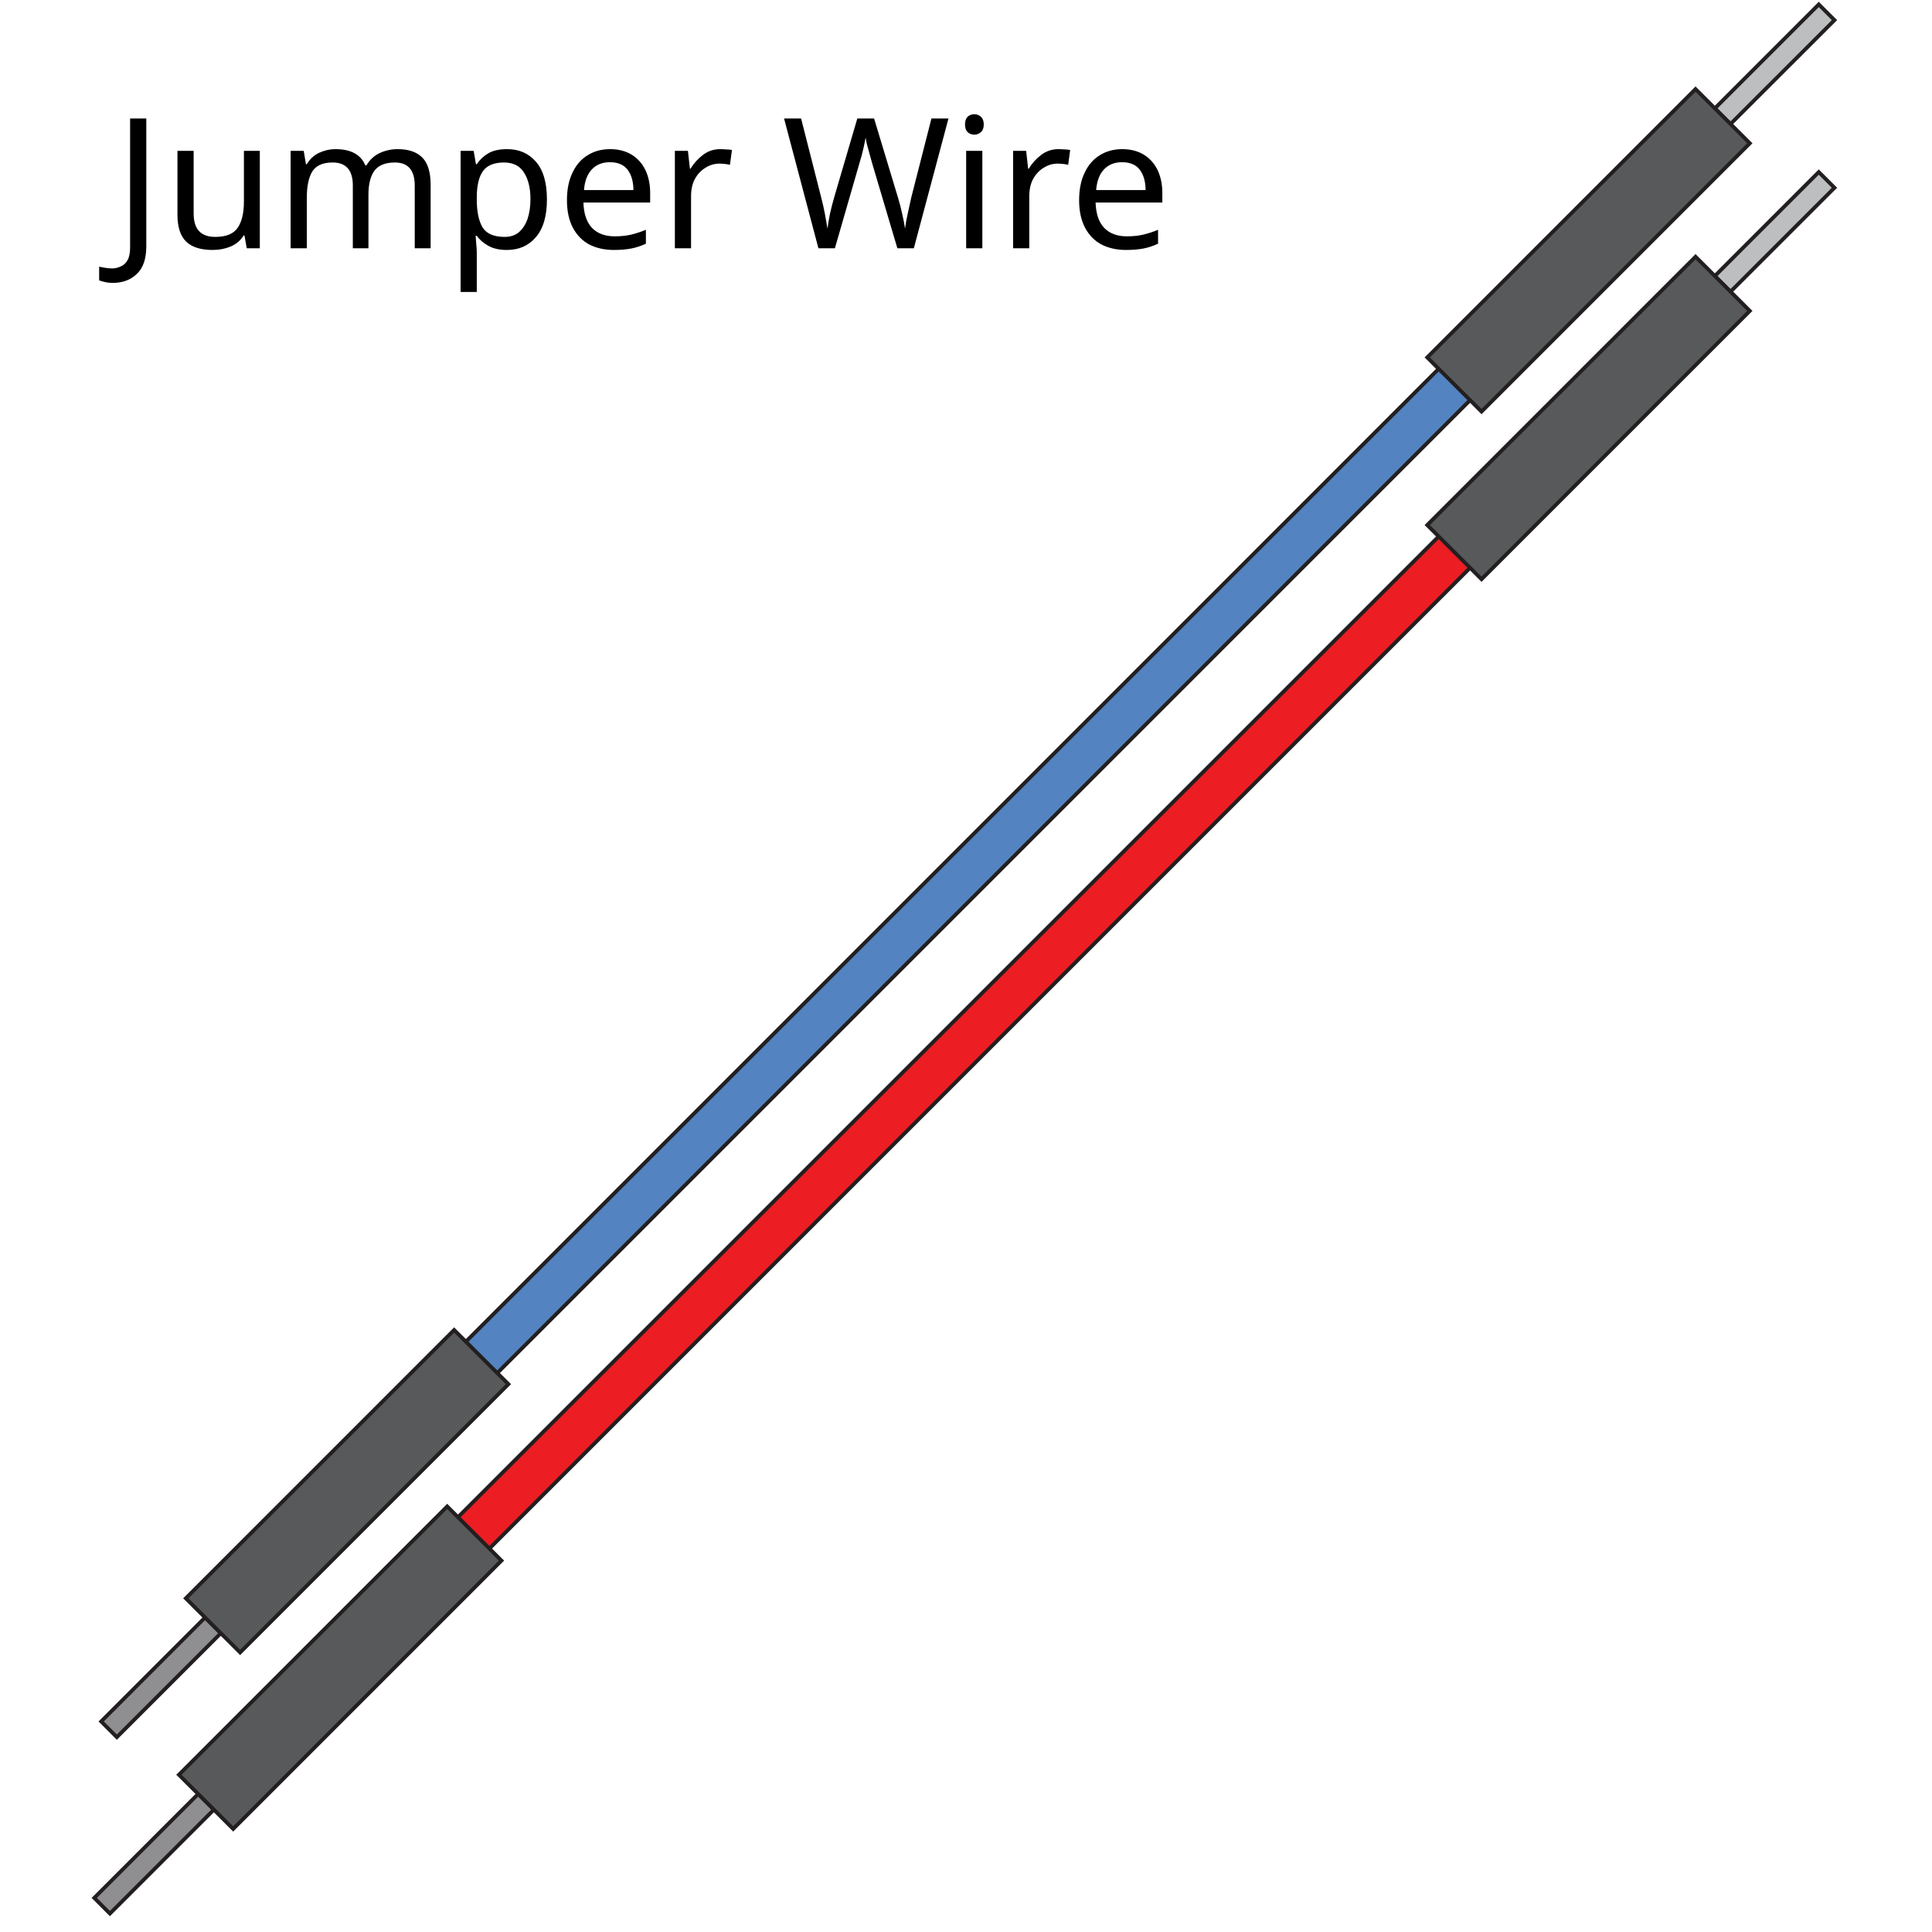
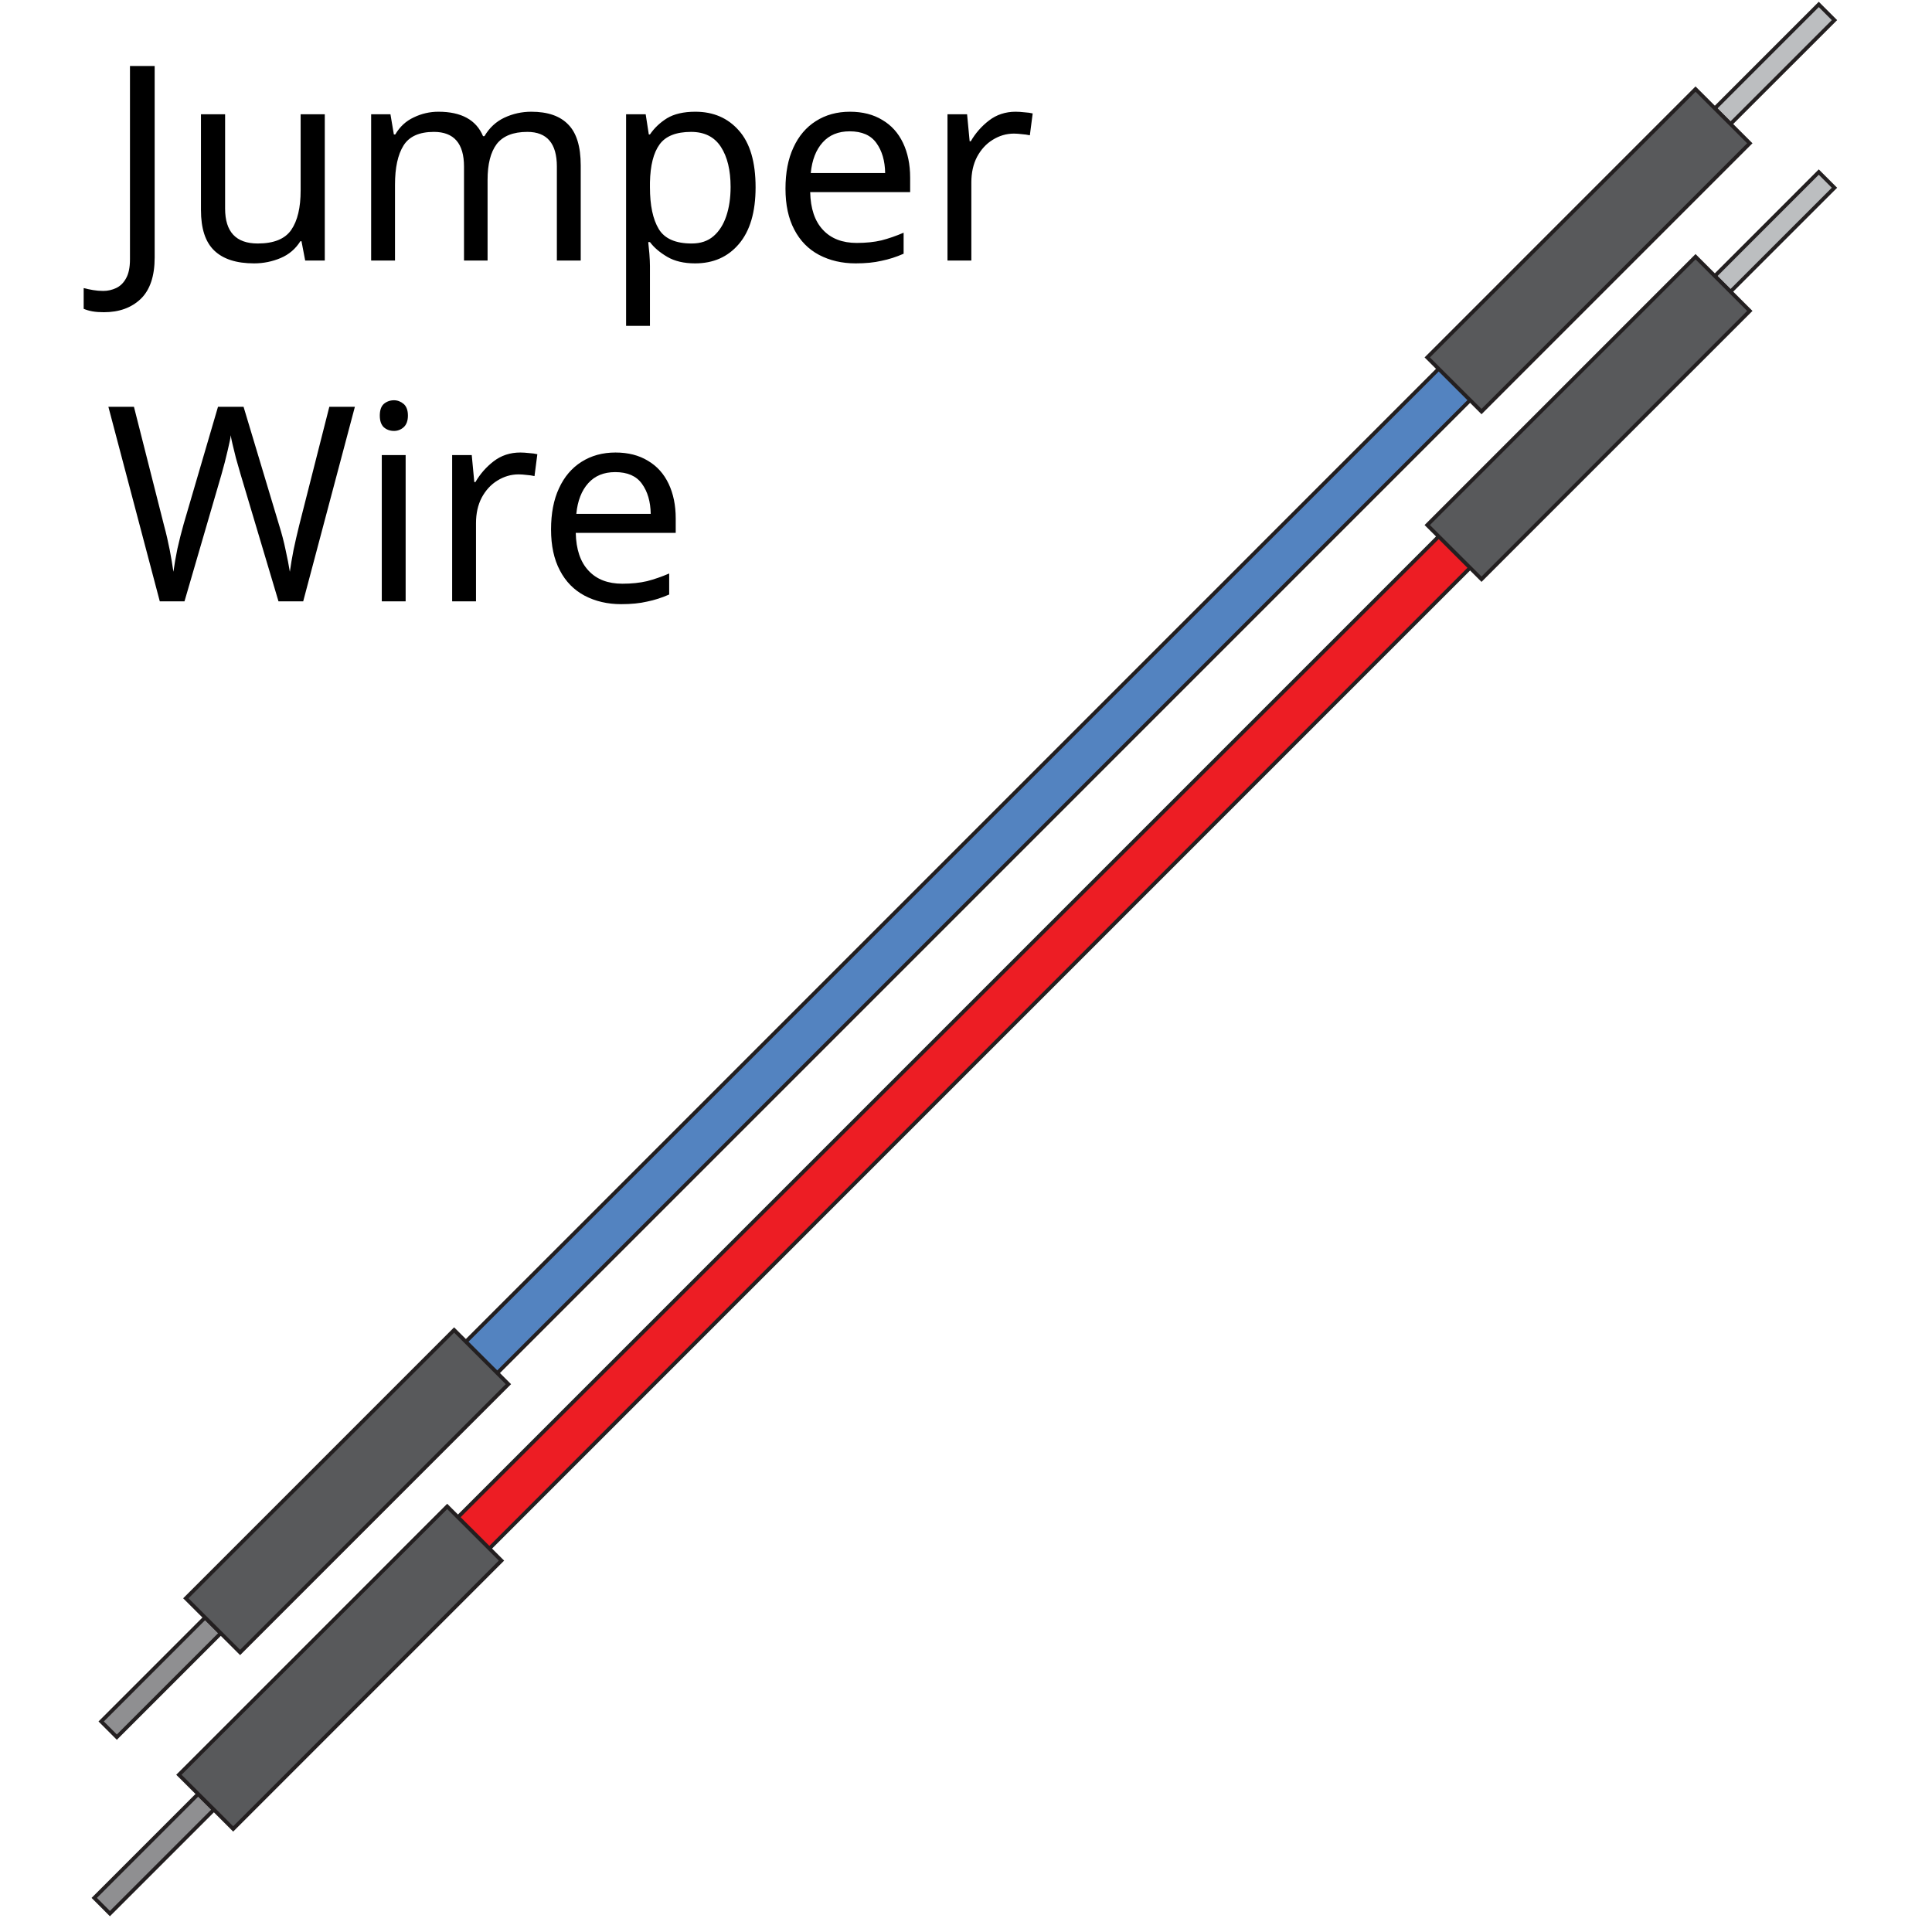
<svg xmlns="http://www.w3.org/2000/svg" width="30mm" height="30mm" viewBox="0 0 106.299 106.299" id="svg53981" version="1.1">
  <defs id="defs53983">
    <clipPath clipPathUnits="userSpaceOnUse" id="clipPath3016">
      <path d="m 77.297,443.169 c -7.041,-11.131 -10.723,-14.787 -21.852,-21.852 l 0,0 c -5.511,-3.49 -5.972,-10.8 -3.023,-13.749 l 0,0 3.379,-3.38 c 2.941,-2.943 10.265,-2.482 13.754,3.026 l 0,0 c 7.033,11.138 10.719,14.8 21.847,21.849 l 0,0 c 5.506,3.497 5.979,10.807 3.031,13.752 l 0,0 -3.382,3.383 c -1.162,1.164 -3.006,1.796 -5.027,1.796 l 0,0 c -3.099,0 -6.613,-1.486 -8.727,-4.825" id="path3018" />
    </clipPath>
  </defs>
  <g id="layer1" transform="translate(-338.236,-344.1417)">
-     <text xml:space="preserve" style="font-style:normal;font-variant:normal;font-weight:normal;font-stretch:normal;font-size:25px;line-height:125%;font-family:sans-serif;-inkscape-font-specification:'sans-serif, Normal';text-align:start;letter-spacing:0px;word-spacing:0px;writing-mode:lr-tb;text-anchor:start;fill:#000000;fill-opacity:1;stroke:none;stroke-width:1px;stroke-linecap:butt;stroke-linejoin:miter;stroke-opacity:1" x="344.474" y="357.799" id="text10372">
-       <tspan x="344.474" y="357.799" id="tspan10376" style="font-size:10px">Jumper Wire</tspan>
+     <text xml:space="preserve" style="font-style:normal;font-variant:normal;font-weight:normal;font-stretch:normal;font-size:25px;line-height:125%;font-family:sans-serif;-inkscape-font-specification:'sans-serif, Normal';text-align:start;letter-spacing:0px;word-spacing:0px;writing-mode:lr-tb;text-anchor:start;fill:#000000;fill-opacity:1;stroke:none;stroke-width:1px;stroke-linecap:butt;stroke-linejoin:miter;stroke-opacity:1" x="344.012" y="358.478" id="text10372">
+       <tspan x="344.012" y="358.478" id="tspan10376" style="font-size:15px">Jumper </tspan>
+       <tspan x="344.012" y="377.228" style="font-size:15px" id="tspan14018">Wire</tspan>
    </text>
    <g id="g728-4-0" transform="matrix(0.8323244,0,0,-0.8323244,350.8548,434.4294)">
      <path d="m 0,0 -2.076,2.075 89.595,89.597 2.075,-2.072 -89.594,-89.6 z" style="fill:#5383c0;fill-opacity:1;fill-rule:nonzero;stroke:none" id="path730-1-5" />
    </g>
    <g id="g732-4-0" transform="matrix(0.8323244,0,0,-0.8323244,350.8548,434.4294)">
      <path d="m 0,0 -2.076,2.075 89.595,89.597 2.075,-2.072 -89.594,-89.6 z" style="fill:none;stroke:#231f20;stroke-width:0.25;stroke-linecap:butt;stroke-linejoin:miter;stroke-miterlimit:4;stroke-dasharray:none;stroke-opacity:1" id="path734-8-2" />
    </g>
    <g id="g736-3-0" transform="matrix(0.8323244,0,0,-0.8323244,432.586,350.1053)">
      <path d="m 0,0 1.035,-1.036 6.874,6.871 -1.038,1.037 -6.871,-6.872 z" style="fill:#bcbec0;fill-opacity:1;fill-rule:nonzero;stroke:none" id="path738-7-5" />
    </g>
    <g id="g740-0-3" transform="matrix(0.8323244,0,0,-0.8323244,432.586,350.1053)">
      <path d="m 0,0 1.035,-1.036 6.874,6.871 -1.038,1.037 -6.871,-6.872 z" style="fill:none;stroke:#231f20;stroke-width:0.25;stroke-linecap:butt;stroke-linejoin:miter;stroke-miterlimit:4;stroke-dasharray:none;stroke-opacity:1" id="path742-3-3" />
    </g>
    <g id="g744-1-0" transform="matrix(0.8323244,0,0,-0.8323244,431.5245,349.0437)">
      <path d="m 0,0 3.588,-3.581 -17.735,-17.736 -3.588,3.58 17.735,17.737 z" style="fill:#58595b;fill-opacity:1;fill-rule:nonzero;stroke:none" id="path746-6-7" />
    </g>
    <g id="g748-6-0" transform="matrix(0.8323244,0,0,-0.8323244,431.5245,349.0437)">
      <path d="m 0,0 3.588,-3.581 -17.735,-17.736 -3.588,3.58 17.735,17.737 z" style="fill:none;stroke:#231f20;stroke-width:0.25;stroke-linecap:butt;stroke-linejoin:miter;stroke-miterlimit:4;stroke-dasharray:none;stroke-opacity:1" id="path750-9-9" />
    </g>
    <g id="g752-3-2" transform="matrix(0.8323244,0,0,-0.8323244,350.8548,443.6524)">
      <path d="m 0,0 -2.076,2.075 89.595,89.597 2.075,-2.072 -89.594,-89.6 z" style="fill:#ed1d24;fill-opacity:1;fill-rule:nonzero;stroke:none" id="path754-9-3" />
    </g>
    <g id="g756-3-5" transform="matrix(0.8323244,0,0,-0.8323244,350.8548,443.6524)">
      <path d="m 0,0 -2.076,2.075 89.595,89.597 2.075,-2.072 -89.594,-89.6 z" style="fill:none;stroke:#231f20;stroke-width:0.25;stroke-linecap:butt;stroke-linejoin:miter;stroke-miterlimit:4;stroke-dasharray:none;stroke-opacity:1" id="path758-1-0" />
    </g>
    <g id="g760-4-1" transform="matrix(0.8323244,0,0,-0.8323244,432.586,359.3283)">
      <path d="m 0,0 1.035,-1.037 6.874,6.872 -1.038,1.037 -6.871,-6.872 z" style="fill:#bcbec0;fill-opacity:1;fill-rule:nonzero;stroke:none" id="path762-1-0" />
    </g>
    <g id="g764-7-5" transform="matrix(0.8323244,0,0,-0.8323244,432.586,359.3283)">
      <path d="m 0,0 1.035,-1.037 6.874,6.872 -1.038,1.037 -6.871,-6.872 z" style="fill:none;stroke:#231f20;stroke-width:0.25;stroke-linecap:butt;stroke-linejoin:miter;stroke-miterlimit:4;stroke-dasharray:none;stroke-opacity:1" id="path766-0-2" />
    </g>
    <g id="g768-3-3" transform="matrix(0.8323244,0,0,-0.8323244,431.5245,358.2668)">
      <path d="m 0,0 3.588,-3.582 -17.735,-17.736 -3.588,3.581 17.735,17.737 z" style="fill:#58595b;fill-opacity:1;fill-rule:nonzero;stroke:none" id="path770-6-8" />
    </g>
    <g id="g772-7-3" transform="matrix(0.8323244,0,0,-0.8323244,431.5245,358.2668)">
      <path d="m 0,0 3.588,-3.582 -17.735,-17.736 -3.588,3.581 17.735,17.737 z" style="fill:none;stroke:#231f20;stroke-width:0.25;stroke-linecap:butt;stroke-linejoin:miter;stroke-miterlimit:4;stroke-dasharray:none;stroke-opacity:1" id="path774-5-3" />
    </g>
    <g transform="matrix(-0.8323244,0,0,0.8323244,424.8565,53.27805)" id="g13727">
      <path id="path766-0-2-2" style="fill:#8f8f91;fill-opacity:1;stroke:#231f20;stroke-width:0.25;stroke-linecap:butt;stroke-linejoin:miter;stroke-miterlimit:4;stroke-dasharray:none;stroke-opacity:1" d="m 97.84,474.919 -1.035,1.037 -6.874,-6.872 1.038,-1.037 6.871,6.872 z" />
      <path id="path774-5-3-8" style="fill:#58595b;fill-opacity:1;stroke:#231f20;stroke-width:0.25;stroke-linecap:butt;stroke-linejoin:miter;stroke-miterlimit:4;stroke-dasharray:none;stroke-opacity:1" d="m 74.509,449.041 -3.588,3.582 17.735,17.736 3.588,-3.581 -17.735,-17.737 z" />
    </g>
    <g transform="matrix(-0.8323244,0,0,0.8323244,425.2378,43.56941)" id="g13727-9">
      <path id="path766-0-2-2-7" style="fill:#8f8f91;fill-opacity:1;stroke:#231f20;stroke-width:0.25;stroke-linecap:butt;stroke-linejoin:miter;stroke-miterlimit:4;stroke-dasharray:none;stroke-opacity:1" d="m 97.84,474.919 -1.035,1.037 -6.874,-6.872 1.038,-1.037 6.871,6.872 z" />
      <path id="path774-5-3-8-7" style="fill:#58595b;fill-opacity:1;stroke:#231f20;stroke-width:0.25;stroke-linecap:butt;stroke-linejoin:miter;stroke-miterlimit:4;stroke-dasharray:none;stroke-opacity:1" d="m 74.509,449.041 -3.588,3.582 17.735,17.736 3.588,-3.581 -17.735,-17.737 z" />
    </g>
  </g>
</svg>
